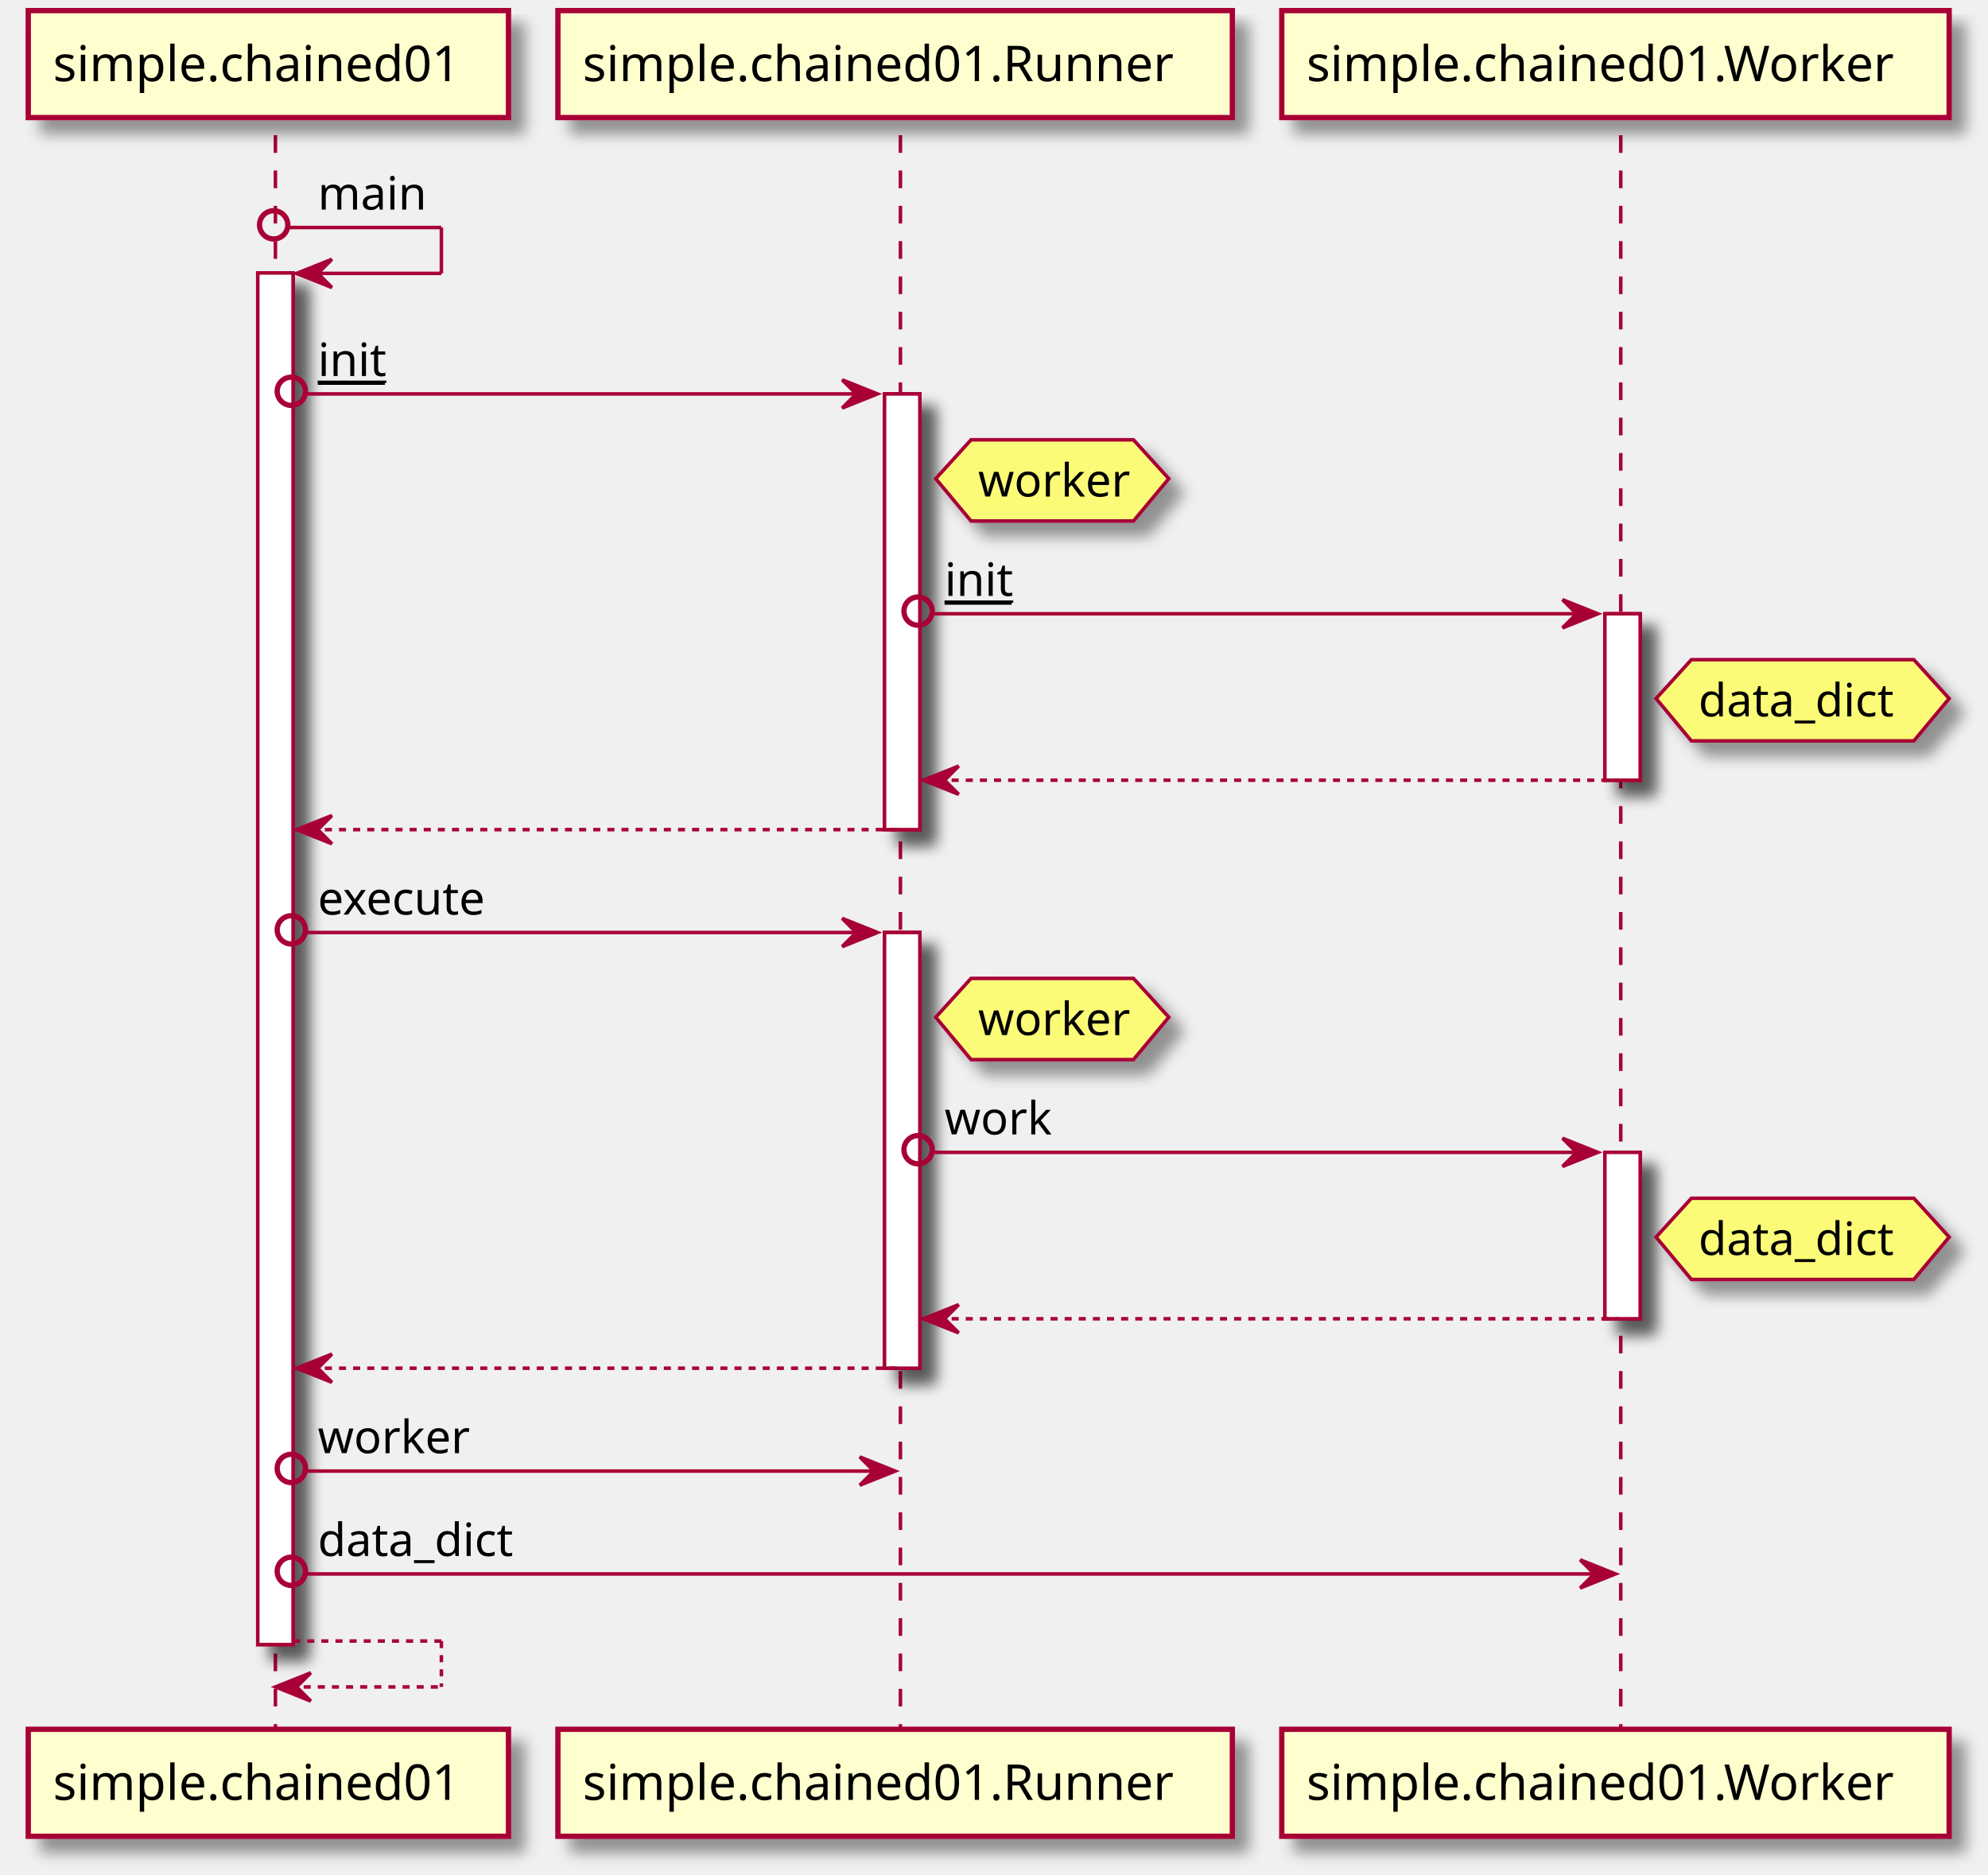
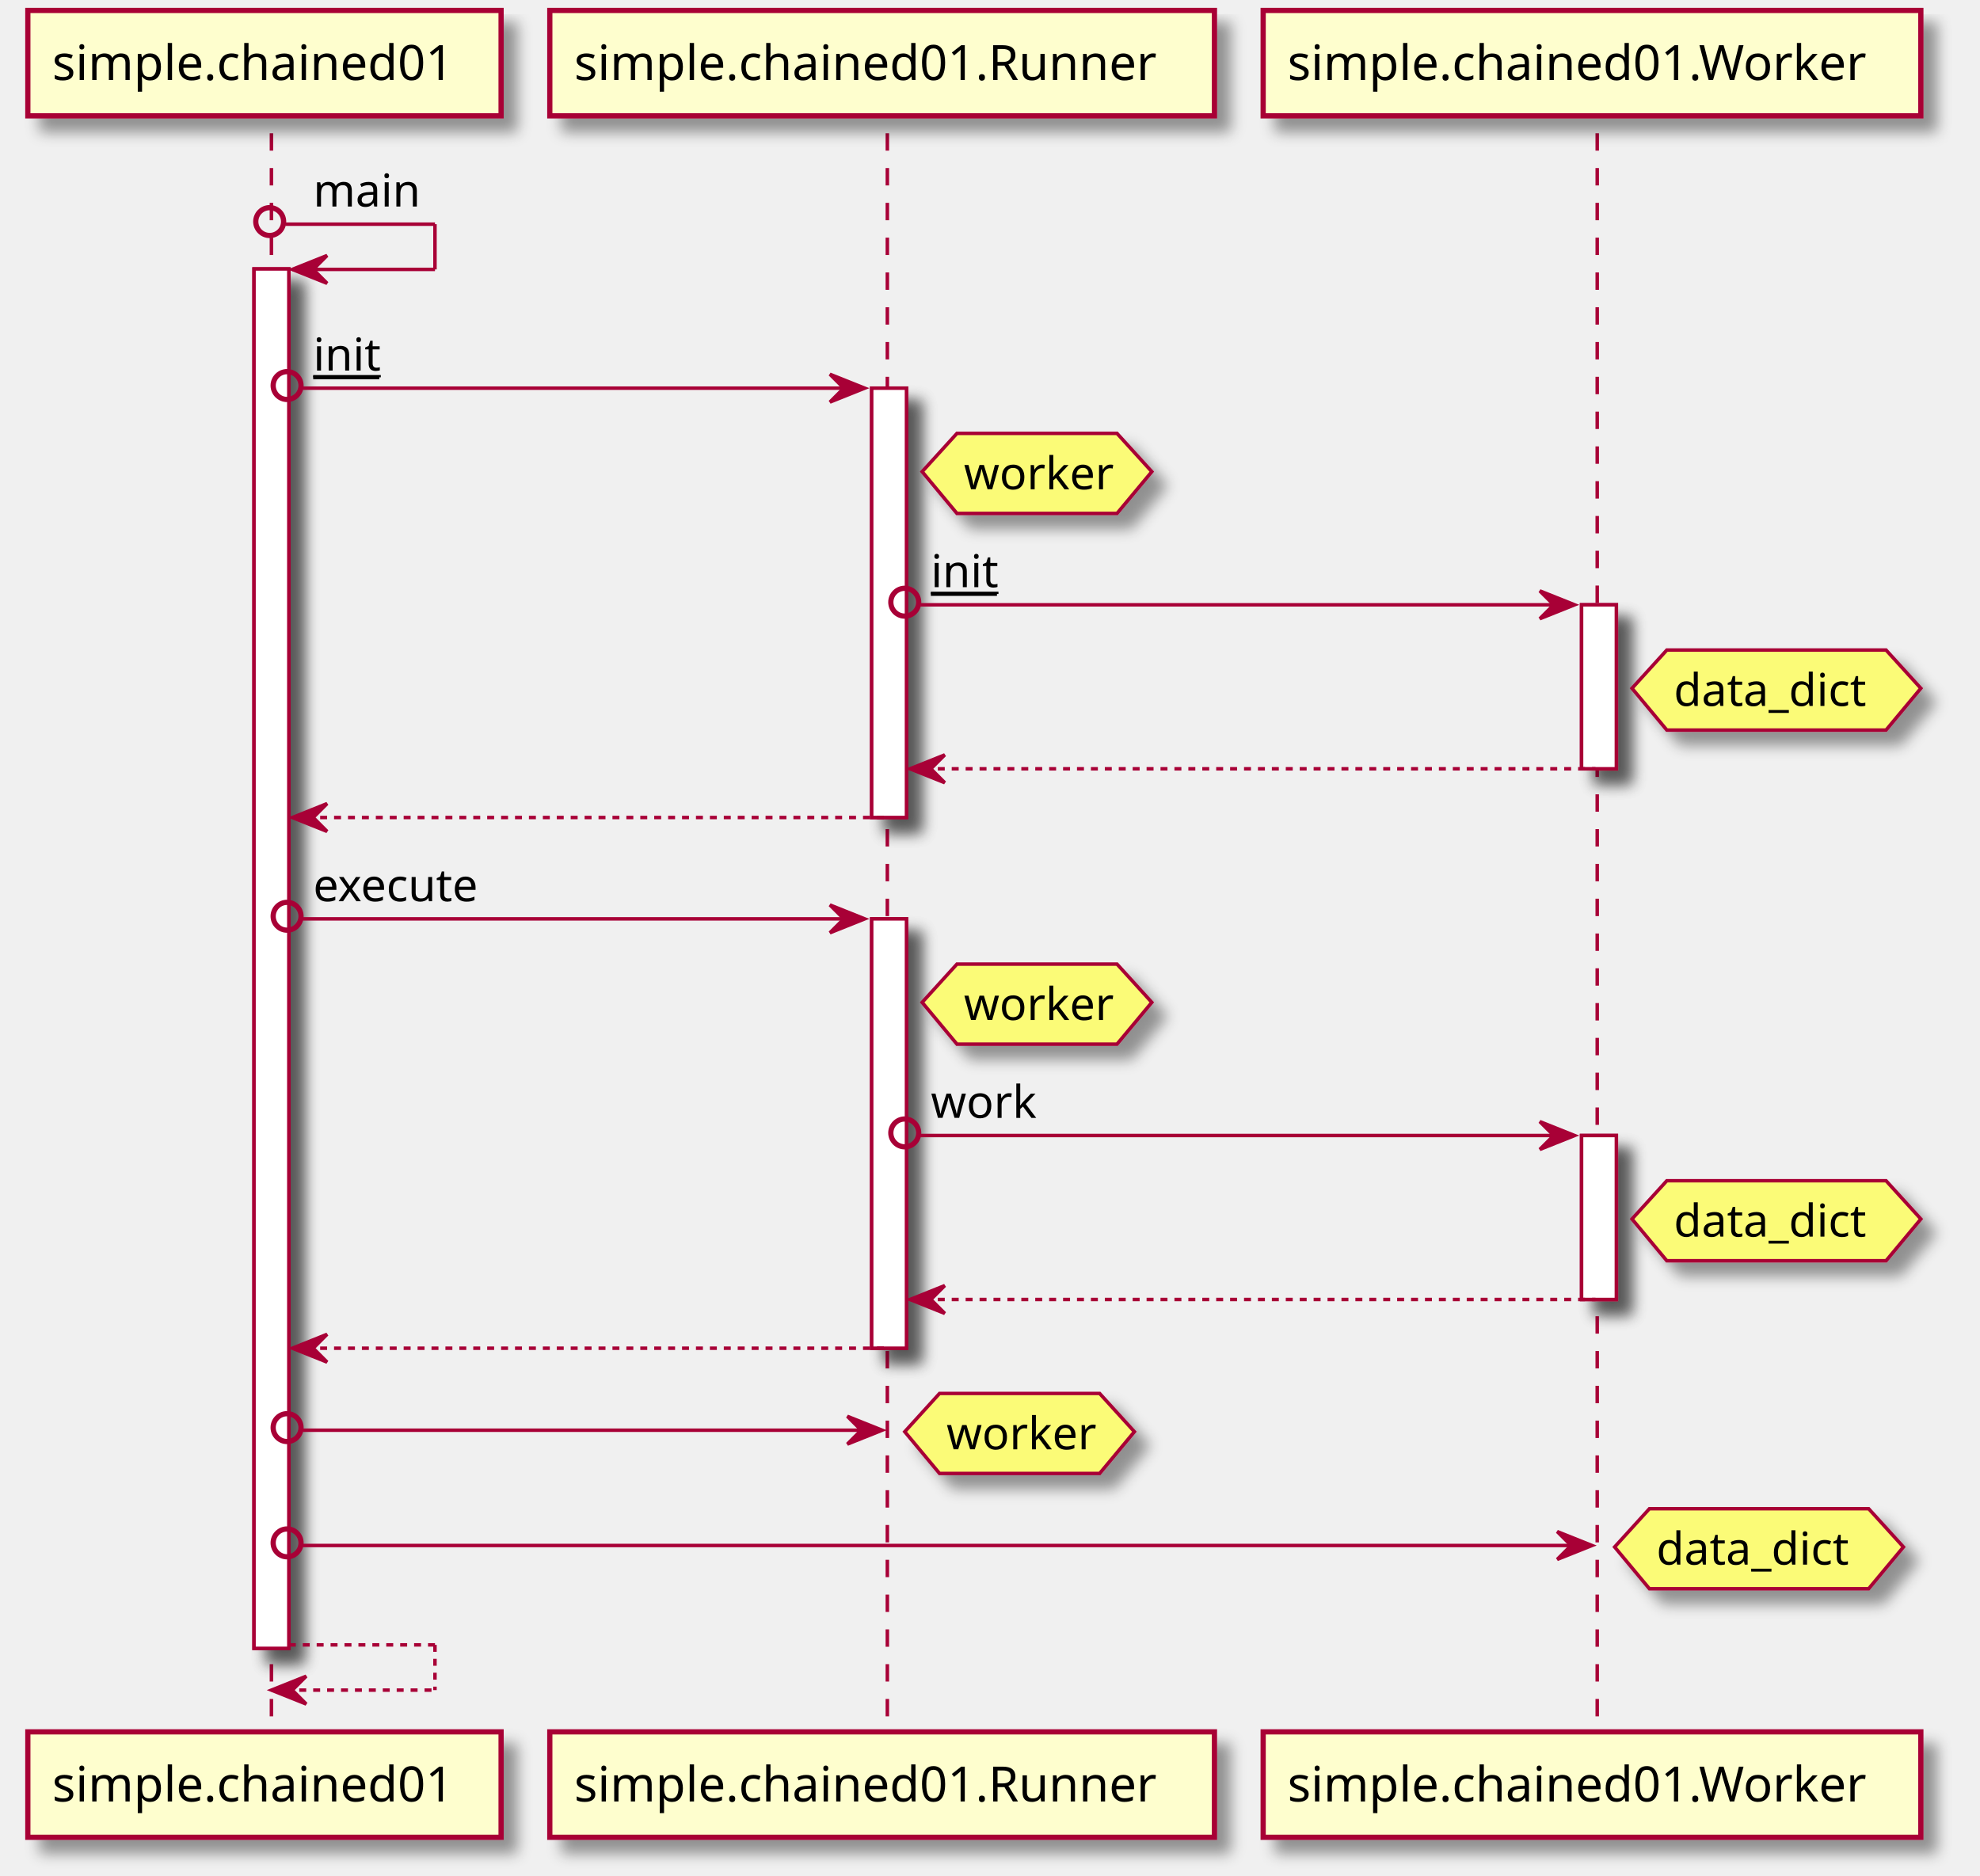
- <svg xmlns="http://www.w3.org/2000/svg" contentScriptType="application/ecmascript" contentStyleType="text/css" height="531px" preserveAspectRatio="none" style="width:563px;height:531px;background:#FEFEFE;" version="1.1" viewBox="0 0 563 531" width="563px" zoomAndPan="magnify">
+ <svg xmlns="http://www.w3.org/2000/svg" contentScriptType="application/ecmascript" contentStyleType="text/css" height="539px" preserveAspectRatio="none" style="width:569px;height:539px;background:#FEFEFE;" version="1.1" viewBox="0 0 569 539" width="569px" zoomAndPan="magnify">
  <defs>
-     <filter height="300%" id="f62xvt5kg5x8m" width="300%" x="-1" y="-1">
+     <filter height="300%" id="flk358sppz4au" width="300%" x="-1" y="-1">
      <feGaussianBlur result="blurOut" stdDeviation="2.0" />
      <feColorMatrix in="blurOut" result="blurOut2" type="matrix" values="0 0 0 0 0 0 0 0 0 0 0 0 0 0 0 0 0 0 .4 0" />
      <feOffset dx="4.0" dy="4.0" in="blurOut2" result="blurOut3" />
      <feBlend in="SourceGraphic" in2="blurOut3" mode="normal" />
    </filter>
  </defs>
  <g>
-     <rect fill="#FFFFFF" filter="url(#f62xvt5kg5x8m)" height="388.461" style="stroke: #A80036; stroke-width: 1.0;" width="10" x="73" y="77.297" />
-     <rect fill="#FFFFFF" filter="url(#f62xvt5kg5x8m)" height="123.398" style="stroke: #A80036; stroke-width: 1.0;" width="10" x="250.5" y="111.562" />
-     <rect fill="#FFFFFF" filter="url(#f62xvt5kg5x8m)" height="123.398" style="stroke: #A80036; stroke-width: 1.0;" width="10" x="250.5" y="264.094" />
-     <rect fill="#FFFFFF" filter="url(#f62xvt5kg5x8m)" height="47.133" style="stroke: #A80036; stroke-width: 1.0;" width="10" x="454.5" y="173.828" />
-     <rect fill="#FFFFFF" filter="url(#f62xvt5kg5x8m)" height="47.133" style="stroke: #A80036; stroke-width: 1.0;" width="10" x="454.5" y="326.359" />
-     <line style="stroke: #A80036; stroke-width: 1.0; stroke-dasharray: 5.0,5.0;" x1="78" x2="78" y1="38.297" y2="490.758" />
-     <line style="stroke: #A80036; stroke-width: 1.0; stroke-dasharray: 5.0,5.0;" x1="255" x2="255" y1="38.297" y2="490.758" />
-     <line style="stroke: #A80036; stroke-width: 1.0; stroke-dasharray: 5.0,5.0;" x1="459" x2="459" y1="38.297" y2="490.758" />
-     <rect fill="#FEFECE" filter="url(#f62xvt5kg5x8m)" height="30.297" style="stroke: #A80036; stroke-width: 1.5;" width="136" x="8" y="3" />
+     <rect fill="#FFFFFF" filter="url(#flk358sppz4au)" height="396.461" style="stroke: #A80036; stroke-width: 1.0;" width="10" x="73" y="77.297" />
+     <rect fill="#FFFFFF" filter="url(#flk358sppz4au)" height="123.398" style="stroke: #A80036; stroke-width: 1.0;" width="10" x="250.5" y="111.562" />
+     <rect fill="#FFFFFF" filter="url(#flk358sppz4au)" height="123.398" style="stroke: #A80036; stroke-width: 1.0;" width="10" x="250.5" y="264.094" />
+     <rect fill="#FFFFFF" filter="url(#flk358sppz4au)" height="47.133" style="stroke: #A80036; stroke-width: 1.0;" width="10" x="454.5" y="173.828" />
+     <rect fill="#FFFFFF" filter="url(#flk358sppz4au)" height="47.133" style="stroke: #A80036; stroke-width: 1.0;" width="10" x="454.5" y="326.359" />
+     <line style="stroke: #A80036; stroke-width: 1.0; stroke-dasharray: 5.0,5.0;" x1="78" x2="78" y1="38.297" y2="498.758" />
+     <line style="stroke: #A80036; stroke-width: 1.0; stroke-dasharray: 5.0,5.0;" x1="255" x2="255" y1="38.297" y2="498.758" />
+     <line style="stroke: #A80036; stroke-width: 1.0; stroke-dasharray: 5.0,5.0;" x1="459" x2="459" y1="38.297" y2="498.758" />
+     <rect fill="#FEFECE" filter="url(#flk358sppz4au)" height="30.297" style="stroke: #A80036; stroke-width: 1.5;" width="136" x="8" y="3" />
    <text fill="#000000" font-family="sans-serif" font-size="14" lengthAdjust="spacingAndGlyphs" textLength="122" x="15" y="22.995">simple.chained01</text>
-     <rect fill="#FEFECE" filter="url(#f62xvt5kg5x8m)" height="30.297" style="stroke: #A80036; stroke-width: 1.5;" width="136" x="8" y="489.758" />
-     <text fill="#000000" font-family="sans-serif" font-size="14" lengthAdjust="spacingAndGlyphs" textLength="122" x="15" y="509.753">simple.chained01</text>
-     <rect fill="#FEFECE" filter="url(#f62xvt5kg5x8m)" height="30.297" style="stroke: #A80036; stroke-width: 1.5;" width="191" x="158" y="3" />
+     <rect fill="#FEFECE" filter="url(#flk358sppz4au)" height="30.297" style="stroke: #A80036; stroke-width: 1.5;" width="136" x="8" y="497.758" />
+     <text fill="#000000" font-family="sans-serif" font-size="14" lengthAdjust="spacingAndGlyphs" textLength="122" x="15" y="517.753">simple.chained01</text>
+     <rect fill="#FEFECE" filter="url(#flk358sppz4au)" height="30.297" style="stroke: #A80036; stroke-width: 1.5;" width="191" x="158" y="3" />
    <text fill="#000000" font-family="sans-serif" font-size="14" lengthAdjust="spacingAndGlyphs" textLength="177" x="165" y="22.995">simple.chained01.Runner</text>
-     <rect fill="#FEFECE" filter="url(#f62xvt5kg5x8m)" height="30.297" style="stroke: #A80036; stroke-width: 1.5;" width="191" x="158" y="489.758" />
-     <text fill="#000000" font-family="sans-serif" font-size="14" lengthAdjust="spacingAndGlyphs" textLength="177" x="165" y="509.753">simple.chained01.Runner</text>
-     <rect fill="#FEFECE" filter="url(#f62xvt5kg5x8m)" height="30.297" style="stroke: #A80036; stroke-width: 1.5;" width="189" x="363" y="3" />
+     <rect fill="#FEFECE" filter="url(#flk358sppz4au)" height="30.297" style="stroke: #A80036; stroke-width: 1.5;" width="191" x="158" y="497.758" />
+     <text fill="#000000" font-family="sans-serif" font-size="14" lengthAdjust="spacingAndGlyphs" textLength="177" x="165" y="517.753">simple.chained01.Runner</text>
+     <rect fill="#FEFECE" filter="url(#flk358sppz4au)" height="30.297" style="stroke: #A80036; stroke-width: 1.5;" width="189" x="363" y="3" />
    <text fill="#000000" font-family="sans-serif" font-size="14" lengthAdjust="spacingAndGlyphs" textLength="175" x="370" y="22.995">simple.chained01.Worker</text>
-     <rect fill="#FEFECE" filter="url(#f62xvt5kg5x8m)" height="30.297" style="stroke: #A80036; stroke-width: 1.5;" width="189" x="363" y="489.758" />
-     <text fill="#000000" font-family="sans-serif" font-size="14" lengthAdjust="spacingAndGlyphs" textLength="175" x="370" y="509.753">simple.chained01.Worker</text>
-     <rect fill="#FFFFFF" filter="url(#f62xvt5kg5x8m)" height="388.461" style="stroke: #A80036; stroke-width: 1.0;" width="10" x="73" y="77.297" />
-     <rect fill="#FFFFFF" filter="url(#f62xvt5kg5x8m)" height="123.398" style="stroke: #A80036; stroke-width: 1.0;" width="10" x="250.5" y="111.562" />
-     <rect fill="#FFFFFF" filter="url(#f62xvt5kg5x8m)" height="123.398" style="stroke: #A80036; stroke-width: 1.0;" width="10" x="250.5" y="264.094" />
-     <rect fill="#FFFFFF" filter="url(#f62xvt5kg5x8m)" height="47.133" style="stroke: #A80036; stroke-width: 1.0;" width="10" x="454.5" y="173.828" />
-     <rect fill="#FFFFFF" filter="url(#f62xvt5kg5x8m)" height="47.133" style="stroke: #A80036; stroke-width: 1.0;" width="10" x="454.5" y="326.359" />
+     <rect fill="#FEFECE" filter="url(#flk358sppz4au)" height="30.297" style="stroke: #A80036; stroke-width: 1.5;" width="189" x="363" y="497.758" />
+     <text fill="#000000" font-family="sans-serif" font-size="14" lengthAdjust="spacingAndGlyphs" textLength="175" x="370" y="517.753">simple.chained01.Worker</text>
+     <rect fill="#FFFFFF" filter="url(#flk358sppz4au)" height="396.461" style="stroke: #A80036; stroke-width: 1.0;" width="10" x="73" y="77.297" />
+     <rect fill="#FFFFFF" filter="url(#flk358sppz4au)" height="123.398" style="stroke: #A80036; stroke-width: 1.0;" width="10" x="250.5" y="111.562" />
+     <rect fill="#FFFFFF" filter="url(#flk358sppz4au)" height="123.398" style="stroke: #A80036; stroke-width: 1.0;" width="10" x="250.5" y="264.094" />
+     <rect fill="#FFFFFF" filter="url(#flk358sppz4au)" height="47.133" style="stroke: #A80036; stroke-width: 1.0;" width="10" x="454.5" y="173.828" />
+     <rect fill="#FFFFFF" filter="url(#flk358sppz4au)" height="47.133" style="stroke: #A80036; stroke-width: 1.0;" width="10" x="454.5" y="326.359" />
    <ellipse cx="77.5" cy="63.68" fill="none" rx="4" ry="4" style="stroke: #A80036; stroke-width: 1.5;" />
    <line style="stroke: #A80036; stroke-width: 1.0;" x1="82" x2="125" y1="64.43" y2="64.43" />
    <line style="stroke: #A80036; stroke-width: 1.0;" x1="125" x2="125" y1="64.43" y2="77.43" />
    <line style="stroke: #A80036; stroke-width: 1.0;" x1="84" x2="125" y1="77.43" y2="77.43" />
    <polygon fill="#A80036" points="94,73.43,84,77.43,94,81.43,90,77.43" style="stroke: #A80036; stroke-width: 1.0;" />
    <text fill="#000000" font-family="sans-serif" font-size="13" lengthAdjust="spacingAndGlyphs" textLength="32" x="90" y="59.364">main</text>
    <ellipse cx="82.5" cy="110.812" fill="none" rx="4" ry="4" style="stroke: #A80036; stroke-width: 1.5;" />
    <polygon fill="#A80036" points="238.5,107.562,248.5,111.562,238.5,115.562,242.5,111.562" style="stroke: #A80036; stroke-width: 1.0;" />
    <line style="stroke: #A80036; stroke-width: 1.0;" x1="87" x2="244.5" y1="111.562" y2="111.562" />
    <text fill="#000000" font-family="sans-serif" font-size="13" lengthAdjust="spacingAndGlyphs" text-decoration="underline" textLength="19" x="90" y="106.497">init</text>
    <line style="stroke: #000000; stroke-width: 1.0;" x1="90" x2="109" y1="108.497" y2="108.497" />
-     <polygon fill="#FBFB77" filter="url(#f62xvt5kg5x8m)" points="275,124.562,321,124.562,331,135.562,321,147.562,275,147.562,265,135.562,275,124.562" style="stroke: #A80036; stroke-width: 1.0;" />
+     <polygon fill="#FBFB77" filter="url(#flk358sppz4au)" points="275,124.562,321,124.562,331,135.562,321,147.562,275,147.562,265,135.562,275,124.562" style="stroke: #A80036; stroke-width: 1.0;" />
    <text fill="#000000" font-family="sans-serif" font-size="13" lengthAdjust="spacingAndGlyphs" textLength="42" x="277" y="140.629">worker</text>
    <ellipse cx="260" cy="173.078" fill="none" rx="4" ry="4" style="stroke: #A80036; stroke-width: 1.5;" />
    <polygon fill="#A80036" points="442.5,169.828,452.5,173.828,442.5,177.828,446.5,173.828" style="stroke: #A80036; stroke-width: 1.0;" />
    <line style="stroke: #A80036; stroke-width: 1.0;" x1="264.5" x2="448.5" y1="173.828" y2="173.828" />
    <text fill="#000000" font-family="sans-serif" font-size="13" lengthAdjust="spacingAndGlyphs" text-decoration="underline" textLength="19" x="267.5" y="168.762">init</text>
    <line style="stroke: #000000; stroke-width: 1.0;" x1="267.5" x2="286.5" y1="170.762" y2="170.762" />
-     <polygon fill="#FBFB77" filter="url(#f62xvt5kg5x8m)" points="479,186.828,542,186.828,552,197.828,542,209.828,479,209.828,469,197.828,479,186.828" style="stroke: #A80036; stroke-width: 1.0;" />
+     <polygon fill="#FBFB77" filter="url(#flk358sppz4au)" points="479,186.828,542,186.828,552,197.828,542,209.828,479,209.828,469,197.828,479,186.828" style="stroke: #A80036; stroke-width: 1.0;" />
    <text fill="#000000" font-family="sans-serif" font-size="13" lengthAdjust="spacingAndGlyphs" textLength="59" x="481" y="202.895">data_dict</text>
    <polygon fill="#A80036" points="271.5,216.961,261.5,220.961,271.5,224.961,267.5,220.961" style="stroke: #A80036; stroke-width: 1.0;" />
    <line style="stroke: #A80036; stroke-width: 1.0; stroke-dasharray: 2.0,2.0;" x1="265.5" x2="458.5" y1="220.961" y2="220.961" />
    <polygon fill="#A80036" points="94,230.961,84,234.961,94,238.961,90,234.961" style="stroke: #A80036; stroke-width: 1.0;" />
    <line style="stroke: #A80036; stroke-width: 1.0; stroke-dasharray: 2.0,2.0;" x1="88" x2="254.5" y1="234.961" y2="234.961" />
    <ellipse cx="82.5" cy="263.344" fill="none" rx="4" ry="4" style="stroke: #A80036; stroke-width: 1.5;" />
    <polygon fill="#A80036" points="238.5,260.094,248.5,264.094,238.5,268.094,242.5,264.094" style="stroke: #A80036; stroke-width: 1.0;" />
    <line style="stroke: #A80036; stroke-width: 1.0;" x1="87" x2="244.5" y1="264.094" y2="264.094" />
    <text fill="#000000" font-family="sans-serif" font-size="13" lengthAdjust="spacingAndGlyphs" textLength="51" x="90" y="259.028">execute</text>
-     <polygon fill="#FBFB77" filter="url(#f62xvt5kg5x8m)" points="275,277.094,321,277.094,331,288.094,321,300.094,275,300.094,265,288.094,275,277.094" style="stroke: #A80036; stroke-width: 1.0;" />
+     <polygon fill="#FBFB77" filter="url(#flk358sppz4au)" points="275,277.094,321,277.094,331,288.094,321,300.094,275,300.094,265,288.094,275,277.094" style="stroke: #A80036; stroke-width: 1.0;" />
    <text fill="#000000" font-family="sans-serif" font-size="13" lengthAdjust="spacingAndGlyphs" textLength="42" x="277" y="293.161">worker</text>
    <ellipse cx="260" cy="325.609" fill="none" rx="4" ry="4" style="stroke: #A80036; stroke-width: 1.5;" />
    <polygon fill="#A80036" points="442.5,322.359,452.5,326.359,442.5,330.359,446.5,326.359" style="stroke: #A80036; stroke-width: 1.0;" />
    <line style="stroke: #A80036; stroke-width: 1.0;" x1="264.5" x2="448.5" y1="326.359" y2="326.359" />
    <text fill="#000000" font-family="sans-serif" font-size="13" lengthAdjust="spacingAndGlyphs" textLength="29" x="267.5" y="321.293">work</text>
-     <polygon fill="#FBFB77" filter="url(#f62xvt5kg5x8m)" points="479,339.359,542,339.359,552,350.359,542,362.359,479,362.359,469,350.359,479,339.359" style="stroke: #A80036; stroke-width: 1.0;" />
+     <polygon fill="#FBFB77" filter="url(#flk358sppz4au)" points="479,339.359,542,339.359,552,350.359,542,362.359,479,362.359,469,350.359,479,339.359" style="stroke: #A80036; stroke-width: 1.0;" />
    <text fill="#000000" font-family="sans-serif" font-size="13" lengthAdjust="spacingAndGlyphs" textLength="59" x="481" y="355.426">data_dict</text>
    <polygon fill="#A80036" points="271.5,369.492,261.5,373.492,271.5,377.492,267.5,373.492" style="stroke: #A80036; stroke-width: 1.0;" />
    <line style="stroke: #A80036; stroke-width: 1.0; stroke-dasharray: 2.0,2.0;" x1="265.5" x2="458.5" y1="373.492" y2="373.492" />
    <polygon fill="#A80036" points="94,383.492,84,387.492,94,391.492,90,387.492" style="stroke: #A80036; stroke-width: 1.0;" />
    <line style="stroke: #A80036; stroke-width: 1.0; stroke-dasharray: 2.0,2.0;" x1="88" x2="254.5" y1="387.492" y2="387.492" />
-     <ellipse cx="82.5" cy="415.875" fill="none" rx="4" ry="4" style="stroke: #A80036; stroke-width: 1.5;" />
-     <polygon fill="#A80036" points="243.5,412.625,253.5,416.625,243.5,420.625,247.5,416.625" style="stroke: #A80036; stroke-width: 1.0;" />
-     <line style="stroke: #A80036; stroke-width: 1.0;" x1="87" x2="249.5" y1="416.625" y2="416.625" />
-     <text fill="#000000" font-family="sans-serif" font-size="13" lengthAdjust="spacingAndGlyphs" textLength="42" x="90" y="411.559">worker</text>
-     <ellipse cx="82.5" cy="445.008" fill="none" rx="4" ry="4" style="stroke: #A80036; stroke-width: 1.5;" />
-     <polygon fill="#A80036" points="447.5,441.758,457.5,445.758,447.5,449.758,451.5,445.758" style="stroke: #A80036; stroke-width: 1.0;" />
-     <line style="stroke: #A80036; stroke-width: 1.0;" x1="87" x2="453.5" y1="445.758" y2="445.758" />
-     <text fill="#000000" font-family="sans-serif" font-size="13" lengthAdjust="spacingAndGlyphs" textLength="59" x="90" y="440.692">data_dict</text>
-     <line style="stroke: #A80036; stroke-width: 1.0; stroke-dasharray: 2.0,2.0;" x1="83" x2="125" y1="464.758" y2="464.758" />
-     <line style="stroke: #A80036; stroke-width: 1.0; stroke-dasharray: 2.0,2.0;" x1="125" x2="125" y1="464.758" y2="477.758" />
-     <line style="stroke: #A80036; stroke-width: 1.0; stroke-dasharray: 2.0,2.0;" x1="78" x2="125" y1="477.758" y2="477.758" />
-     <polygon fill="#A80036" points="88,473.758,78,477.758,88,481.758,84,477.758" style="stroke: #A80036; stroke-width: 1.0;" />
+     <ellipse cx="82.5" cy="410.309" fill="none" rx="4" ry="4" style="stroke: #A80036; stroke-width: 1.5;" />
+     <polygon fill="#A80036" points="243.5,407.059,253.5,411.059,243.5,415.059,247.5,411.059" style="stroke: #A80036; stroke-width: 1.0;" />
+     <line style="stroke: #A80036; stroke-width: 1.0;" x1="87" x2="249.5" y1="411.059" y2="411.059" />
+     <polygon fill="#FBFB77" filter="url(#flk358sppz4au)" points="270,400.492,316,400.492,326,411.492,316,423.492,270,423.492,260,411.492,270,400.492" style="stroke: #A80036; stroke-width: 1.0;" />
+     <text fill="#000000" font-family="sans-serif" font-size="13" lengthAdjust="spacingAndGlyphs" textLength="42" x="272" y="416.559">worker</text>
+     <ellipse cx="82.5" cy="443.441" fill="none" rx="4" ry="4" style="stroke: #A80036; stroke-width: 1.5;" />
+     <polygon fill="#A80036" points="447.5,440.191,457.5,444.191,447.5,448.191,451.5,444.191" style="stroke: #A80036; stroke-width: 1.0;" />
+     <line style="stroke: #A80036; stroke-width: 1.0;" x1="87" x2="453.5" y1="444.191" y2="444.191" />
+     <polygon fill="#FBFB77" filter="url(#flk358sppz4au)" points="474,433.625,537,433.625,547,444.625,537,456.625,474,456.625,464,444.625,474,433.625" style="stroke: #A80036; stroke-width: 1.0;" />
+     <text fill="#000000" font-family="sans-serif" font-size="13" lengthAdjust="spacingAndGlyphs" textLength="59" x="476" y="449.692">data_dict</text>
+     <line style="stroke: #A80036; stroke-width: 1.0; stroke-dasharray: 2.0,2.0;" x1="83" x2="125" y1="472.758" y2="472.758" />
+     <line style="stroke: #A80036; stroke-width: 1.0; stroke-dasharray: 2.0,2.0;" x1="125" x2="125" y1="472.758" y2="485.758" />
+     <line style="stroke: #A80036; stroke-width: 1.0; stroke-dasharray: 2.0,2.0;" x1="78" x2="125" y1="485.758" y2="485.758" />
+     <polygon fill="#A80036" points="88,481.758,78,485.758,88,489.758,84,485.758" style="stroke: #A80036; stroke-width: 1.0;" />
  </g>
</svg>
